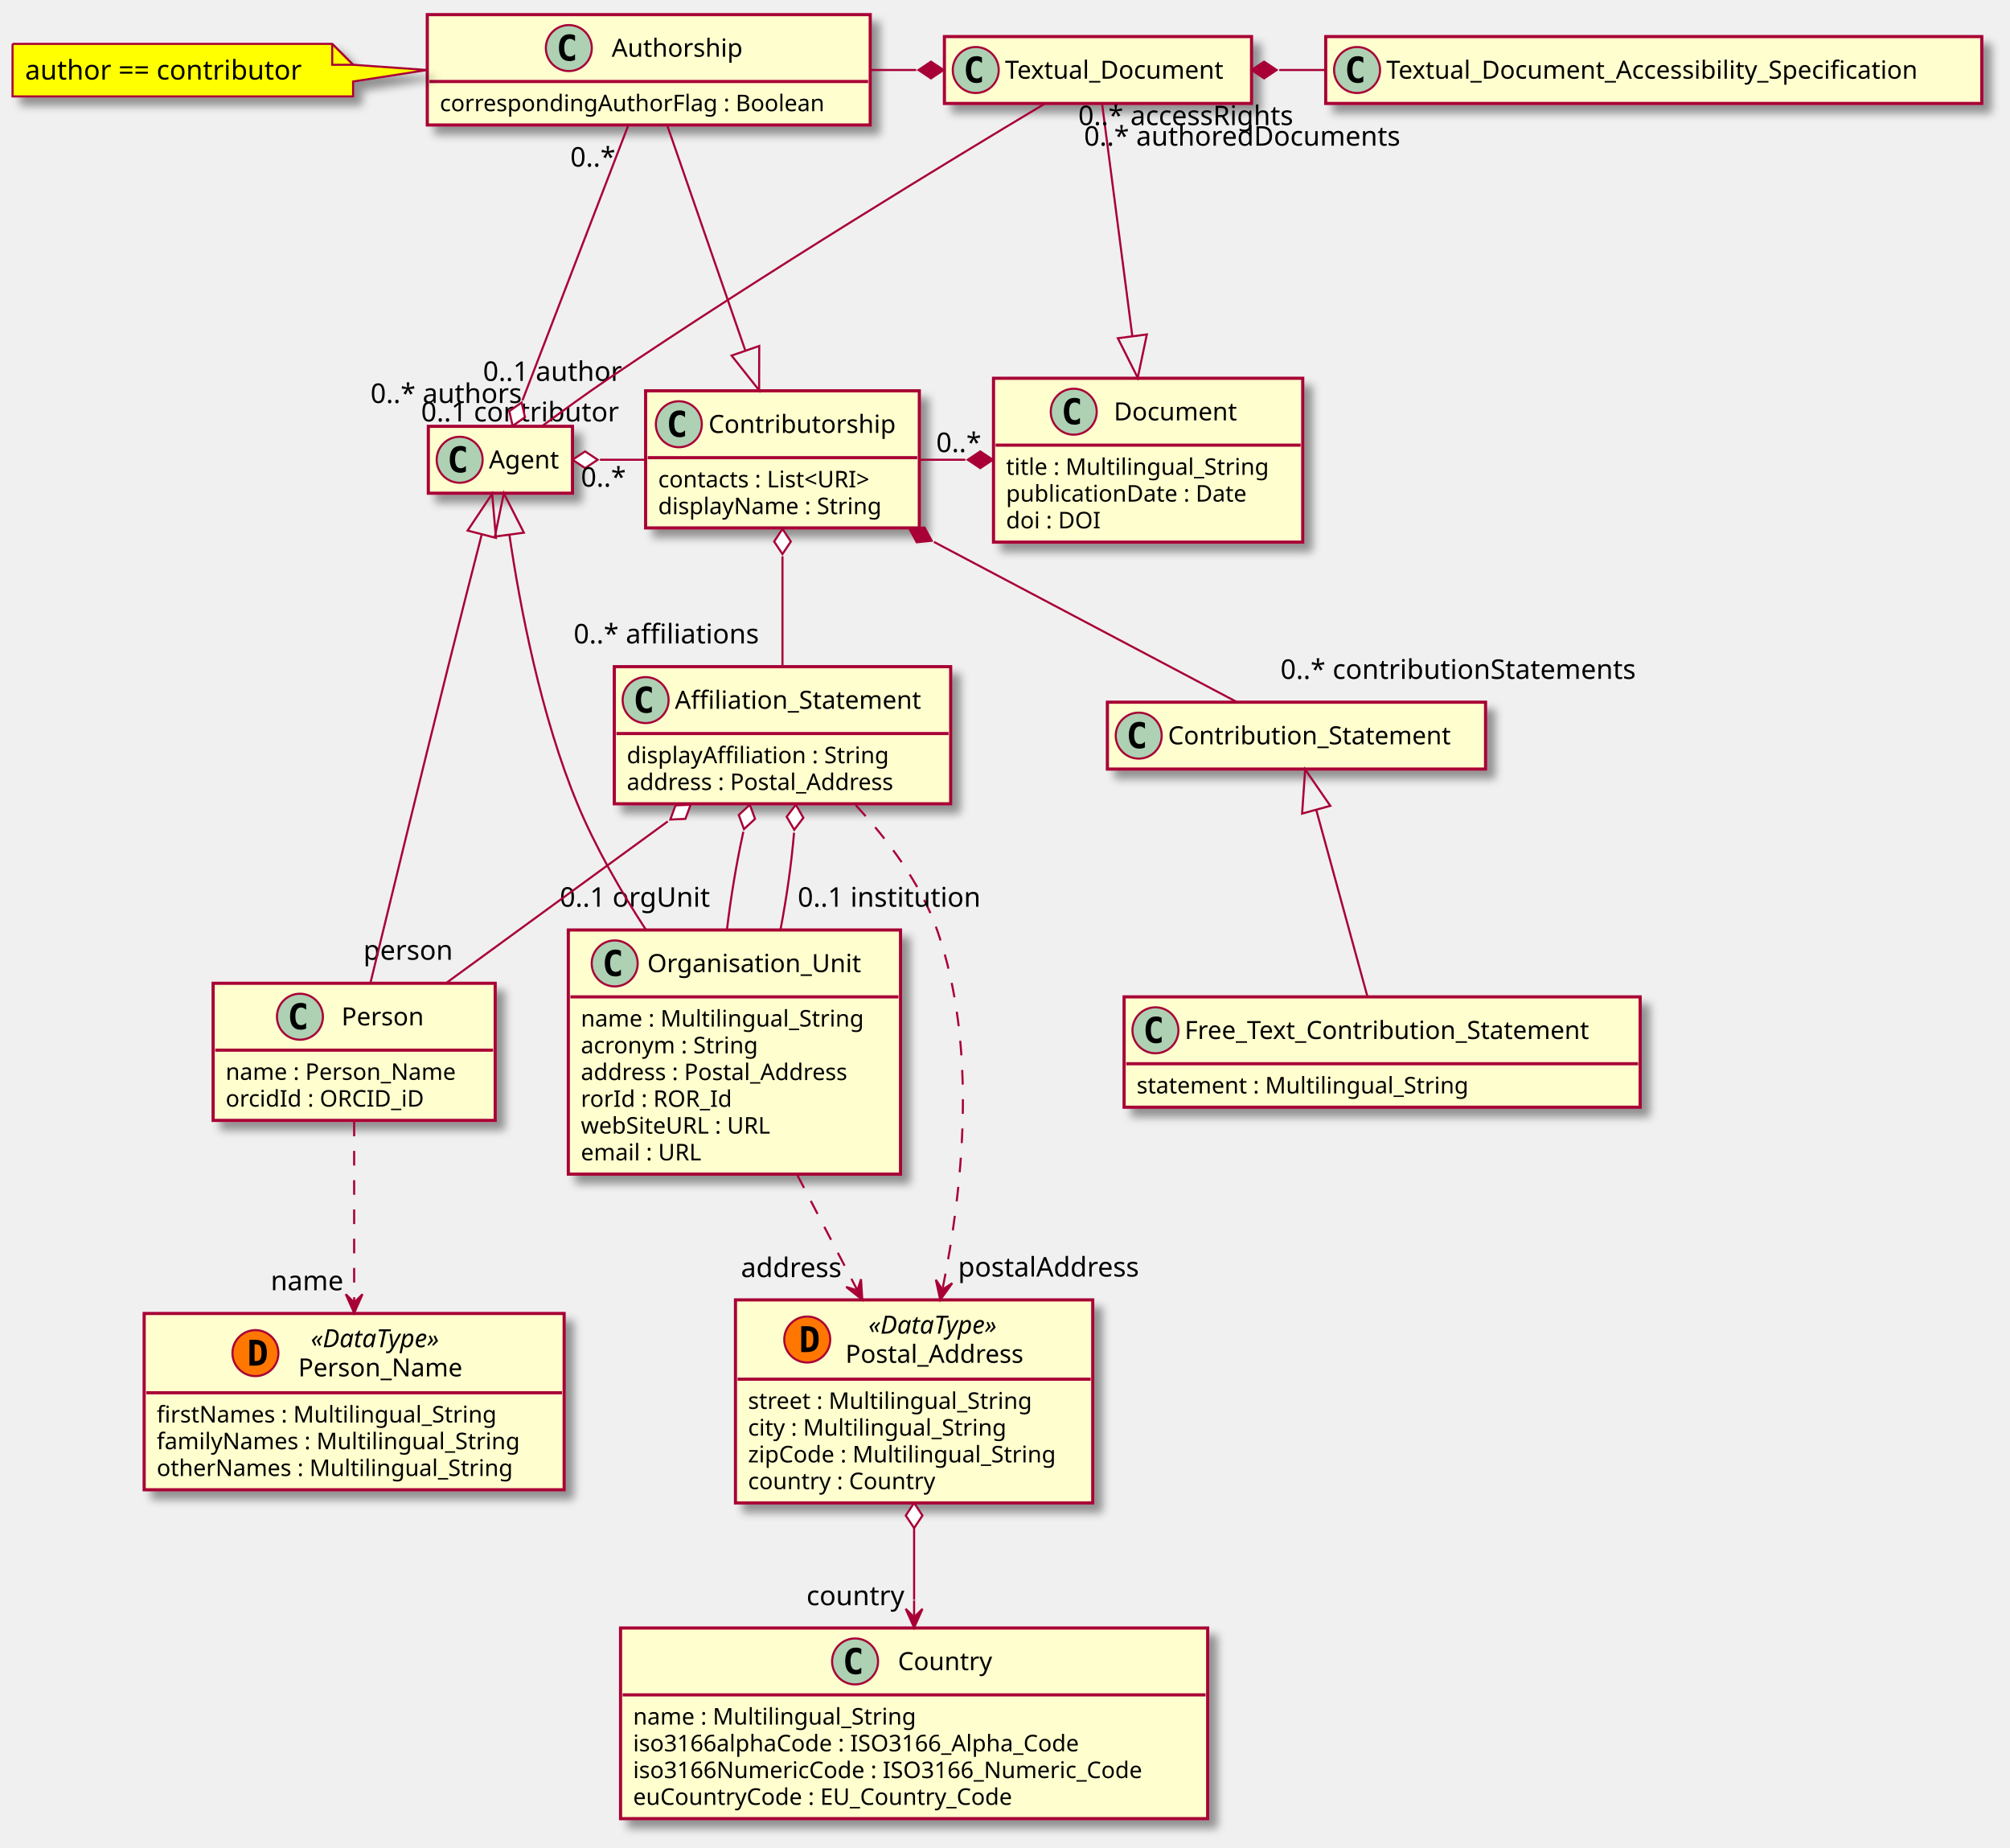
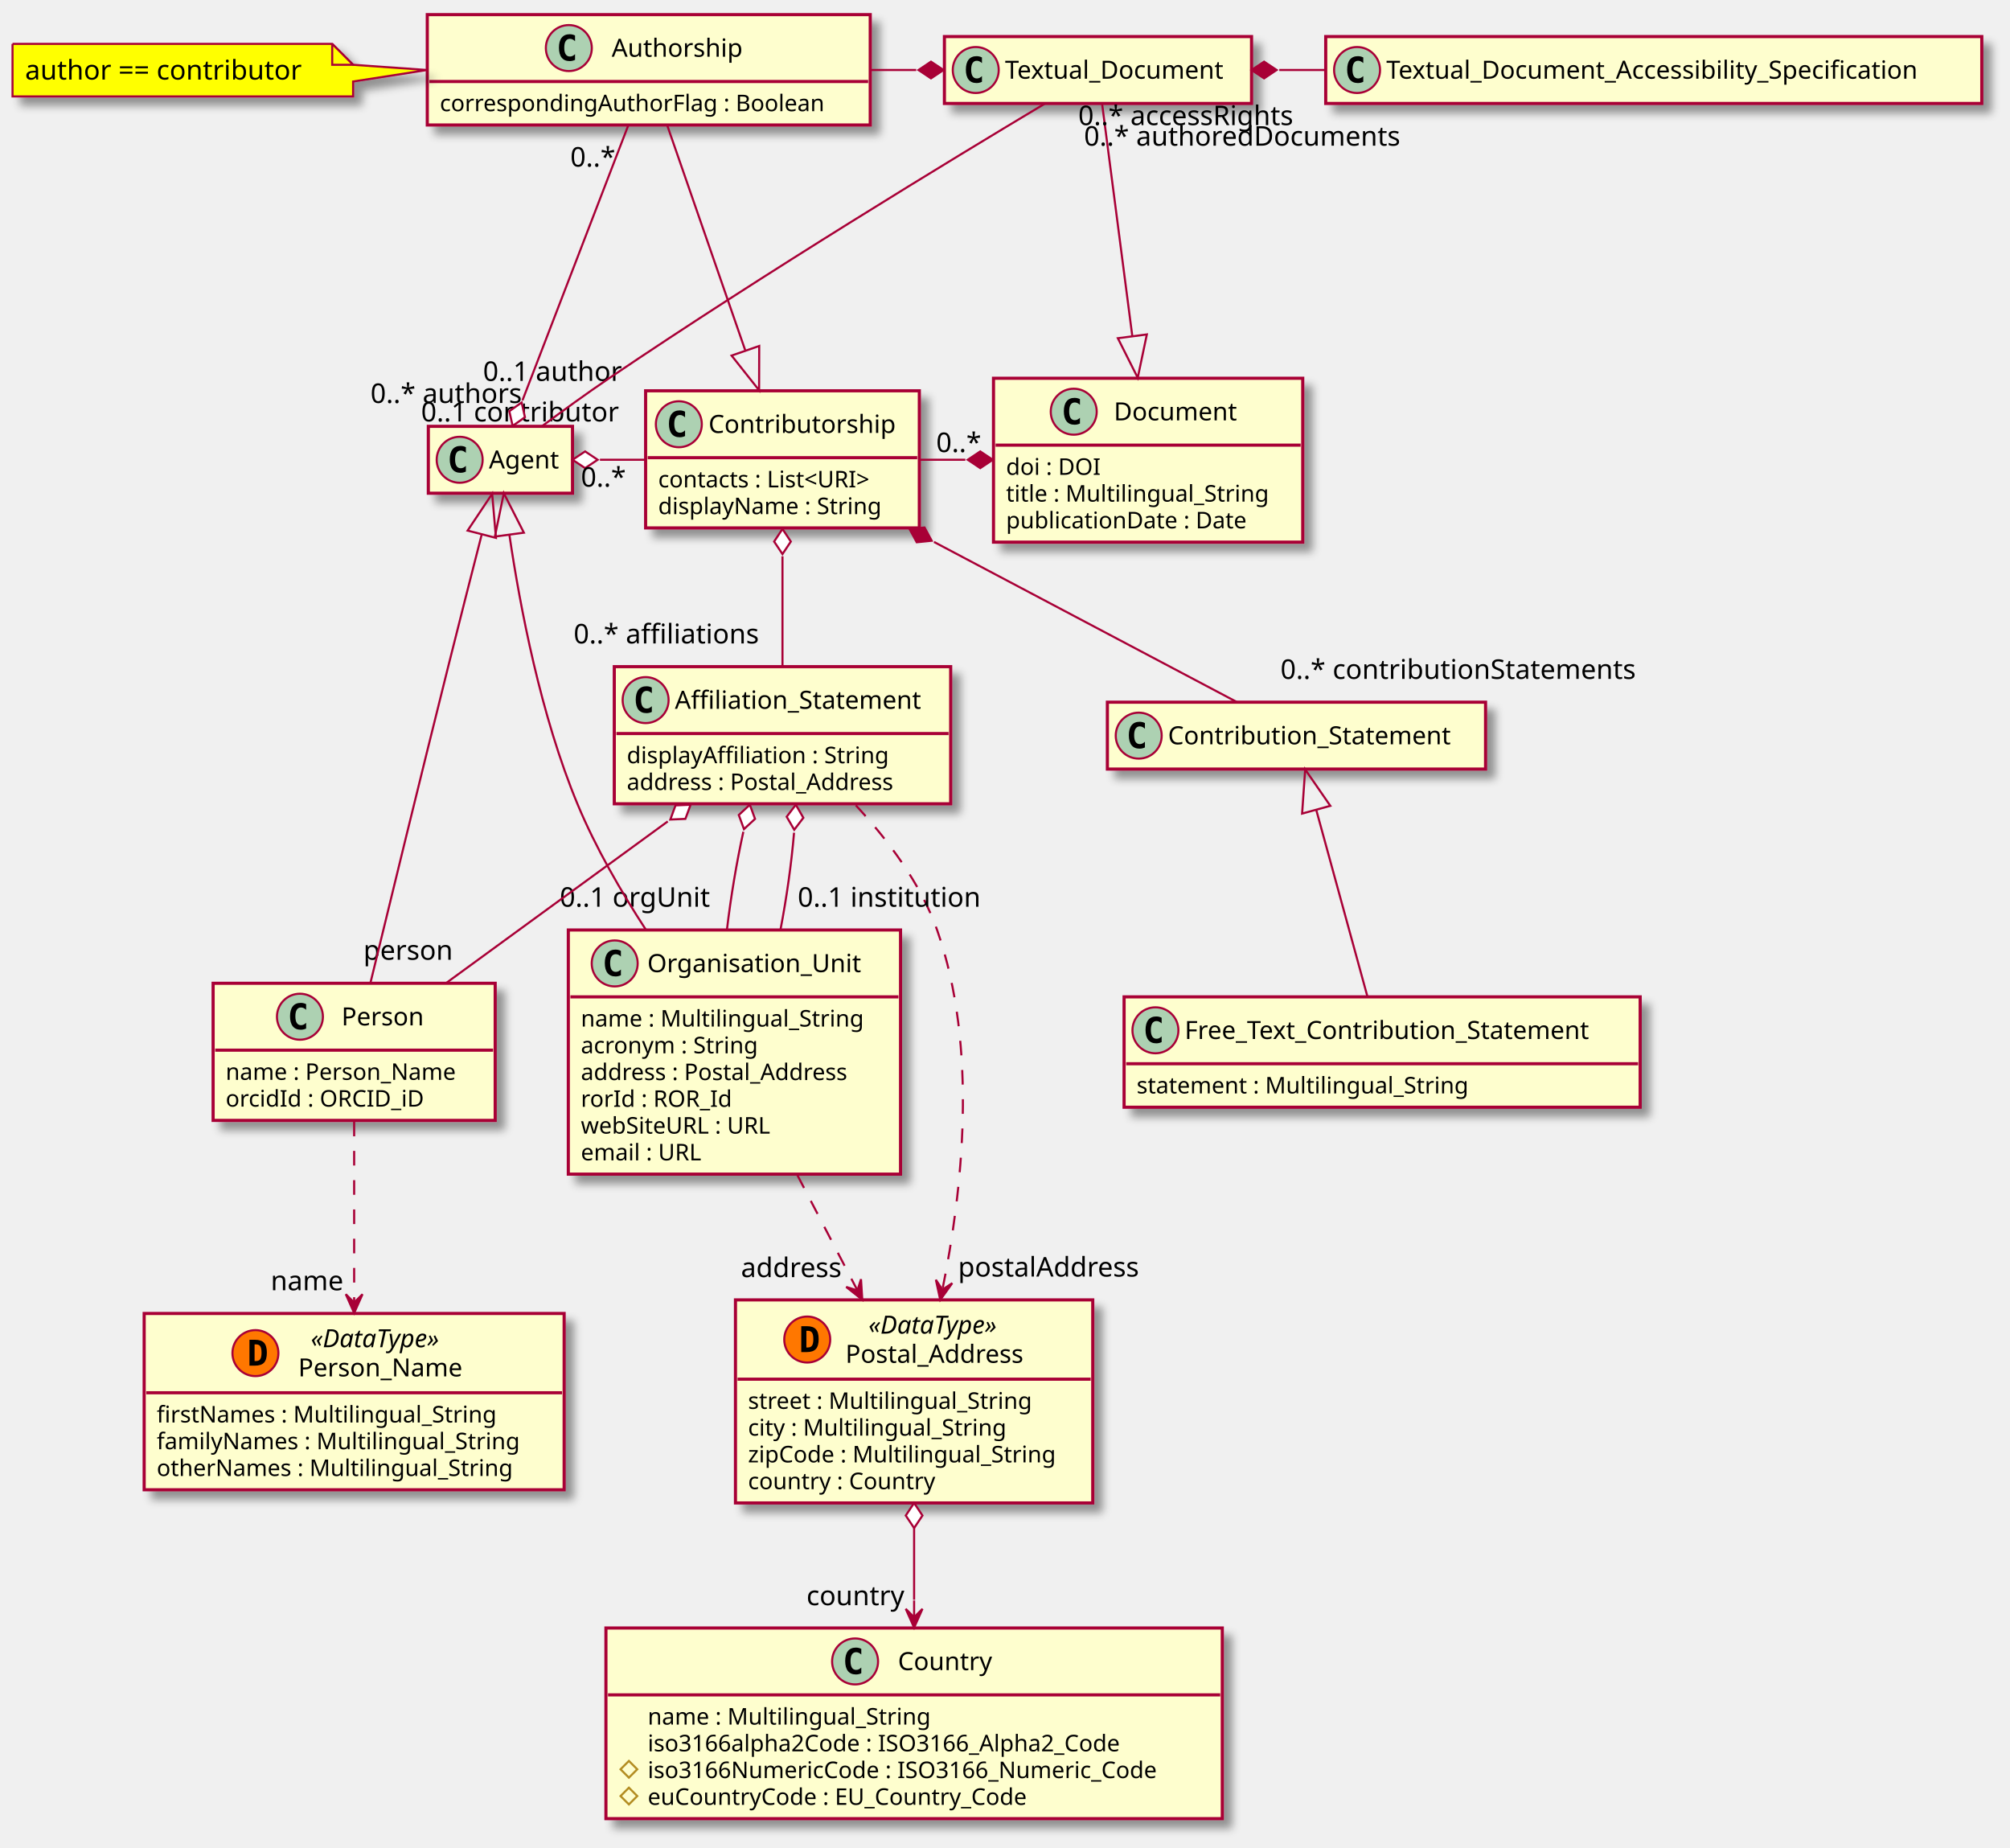
<svg xmlns="http://www.w3.org/2000/svg" contentScriptType="application/ecmascript" contentStyleType="text/css" height="884px" preserveAspectRatio="none" style="width:962px;height:884px;background:#FFFFFF;" version="1.1" viewBox="0 0 962 884" width="962px" zoomAndPan="magnify">
  <defs>
-     <filter height="300%" id="f1r08asrb6atif" width="300%" x="-1" y="-1">
+     <filter height="300%" id="f1ngdw85zqzplx" width="300%" x="-1" y="-1">
      <feGaussianBlur result="blurOut" stdDeviation="2.0" />
      <feColorMatrix in="blurOut" result="blurOut2" type="matrix" values="0 0 0 0 0 0 0 0 0 0 0 0 0 0 0 0 0 0 .4 0" />
      <feOffset dx="4.0" dy="4.0" in="blurOut2" result="blurOut3" />
      <feBlend in="SourceGraphic" in2="blurOut3" mode="normal" />
    </filter>
  </defs>
  <g>
-     <rect codeLine="8" fill="#FEFECE" filter="url(#f1r08asrb6atif)" height="78.414" id="Document" style="stroke:#A80036;stroke-width:1.5;" width="148" x="475.5" y="181" />
+     <rect codeLine="8" fill="#FEFECE" filter="url(#f1ngdw85zqzplx)" height="78.414" id="Document" style="stroke:#A80036;stroke-width:1.5;" width="148" x="475.5" y="181" />
    <ellipse cx="513.9" cy="197" fill="#ADD1B2" rx="11" ry="11" style="stroke:#A80036;stroke-width:1.0;" />
    <path d="M516.869,202.641 Q516.291,202.938 515.65,203.078 Q515.009,203.234 514.306,203.234 Q511.806,203.234 510.478,201.594 Q509.166,199.938 509.166,196.812 Q509.166,193.688 510.478,192.031 Q511.806,190.375 514.306,190.375 Q515.009,190.375 515.65,190.531 Q516.306,190.688 516.869,190.984 L516.869,193.703 Q516.244,193.125 515.65,192.859 Q515.056,192.578 514.431,192.578 Q513.087,192.578 512.4,193.656 Q511.712,194.719 511.712,196.812 Q511.712,198.906 512.4,199.984 Q513.087,201.047 514.431,201.047 Q515.056,201.047 515.65,200.781 Q516.244,200.5 516.869,199.922 L516.869,202.641 Z " fill="#000000" />
    <text fill="#000000" font-family="sans-serif" font-size="12" lengthAdjust="spacing" textLength="64" x="533.1" y="201.154">Document</text>
    <line style="stroke:#A80036;stroke-width:1.5;" x1="476.5" x2="622.5" y1="213" y2="213" />
-     <text fill="#000000" font-family="sans-serif" font-size="11" lengthAdjust="spacing" textLength="136" x="481.5" y="227.21">title : Multilingual_String</text>
-     <text fill="#000000" font-family="sans-serif" font-size="11" lengthAdjust="spacing" textLength="125" x="481.5" y="240.015">publicationDate : Date</text>
-     <text fill="#000000" font-family="sans-serif" font-size="11" lengthAdjust="spacing" textLength="49" x="481.5" y="252.82">doi : DOI</text>
-     <rect codeLine="14" fill="#FEFECE" filter="url(#f1r08asrb6atif)" height="32" id="Textual_Document" style="stroke:#A80036;stroke-width:1.5;" width="147" x="452" y="17.5" />
+     <text fill="#000000" font-family="sans-serif" font-size="11" lengthAdjust="spacing" textLength="49" x="481.5" y="227.21">doi : DOI</text>
+     <text fill="#000000" font-family="sans-serif" font-size="11" lengthAdjust="spacing" textLength="136" x="481.5" y="240.015">title : Multilingual_String</text>
+     <text fill="#000000" font-family="sans-serif" font-size="11" lengthAdjust="spacing" textLength="125" x="481.5" y="252.82">publicationDate : Date</text>
+     <rect codeLine="14" fill="#FEFECE" filter="url(#f1ngdw85zqzplx)" height="32" id="Textual_Document" style="stroke:#A80036;stroke-width:1.5;" width="147" x="452" y="17.5" />
    <ellipse cx="467" cy="33.5" fill="#ADD1B2" rx="11" ry="11" style="stroke:#A80036;stroke-width:1.0;" />
    <path d="M469.969,39.141 Q469.391,39.438 468.75,39.578 Q468.109,39.734 467.406,39.734 Q464.906,39.734 463.578,38.094 Q462.266,36.438 462.266,33.312 Q462.266,30.188 463.578,28.531 Q464.906,26.875 467.406,26.875 Q468.109,26.875 468.75,27.031 Q469.406,27.188 469.969,27.484 L469.969,30.203 Q469.344,29.625 468.75,29.359 Q468.156,29.078 467.531,29.078 Q466.188,29.078 465.5,30.156 Q464.812,31.219 464.812,33.312 Q464.812,35.406 465.5,36.484 Q466.188,37.547 467.531,37.547 Q468.156,37.547 468.75,37.281 Q469.344,37 469.969,36.422 L469.969,39.141 Z " fill="#000000" />
    <text fill="#000000" font-family="sans-serif" font-size="12" lengthAdjust="spacing" textLength="115" x="481" y="37.654">Textual_Document</text>
-     <rect codeLine="16" fill="#FEFECE" filter="url(#f1r08asrb6atif)" height="32" id="Textual_Document_Accessibility_Specification" style="stroke:#A80036;stroke-width:1.5;" width="314" x="634.5" y="17.5" />
+     <rect codeLine="16" fill="#FEFECE" filter="url(#f1ngdw85zqzplx)" height="32" id="Textual_Document_Accessibility_Specification" style="stroke:#A80036;stroke-width:1.5;" width="314" x="634.5" y="17.5" />
    <ellipse cx="649.5" cy="33.5" fill="#ADD1B2" rx="11" ry="11" style="stroke:#A80036;stroke-width:1.0;" />
    <path d="M652.469,39.141 Q651.891,39.438 651.25,39.578 Q650.609,39.734 649.906,39.734 Q647.406,39.734 646.078,38.094 Q644.766,36.438 644.766,33.312 Q644.766,30.188 646.078,28.531 Q647.406,26.875 649.906,26.875 Q650.609,26.875 651.25,27.031 Q651.906,27.188 652.469,27.484 L652.469,30.203 Q651.844,29.625 651.25,29.359 Q650.656,29.078 650.031,29.078 Q648.688,29.078 648,30.156 Q647.312,31.219 647.312,33.312 Q647.312,35.406 648,36.484 Q648.688,37.547 650.031,37.547 Q650.656,37.547 651.25,37.281 Q651.844,37 652.469,36.422 L652.469,39.141 Z " fill="#000000" />
    <text fill="#000000" font-family="sans-serif" font-size="12" lengthAdjust="spacing" textLength="282" x="663.5" y="37.654">Textual_Document_Accessibility_Specification</text>
-     <rect codeLine="19" fill="#FEFECE" filter="url(#f1r08asrb6atif)" height="32" id="Agent" style="stroke:#A80036;stroke-width:1.5;" width="69" x="205" y="204" />
+     <rect codeLine="19" fill="#FEFECE" filter="url(#f1ngdw85zqzplx)" height="32" id="Agent" style="stroke:#A80036;stroke-width:1.5;" width="69" x="205" y="204" />
    <ellipse cx="220" cy="220" fill="#ADD1B2" rx="11" ry="11" style="stroke:#A80036;stroke-width:1.0;" />
    <path d="M222.969,225.641 Q222.391,225.938 221.75,226.078 Q221.109,226.234 220.406,226.234 Q217.906,226.234 216.578,224.594 Q215.266,222.938 215.266,219.812 Q215.266,216.688 216.578,215.031 Q217.906,213.375 220.406,213.375 Q221.109,213.375 221.75,213.531 Q222.406,213.688 222.969,213.984 L222.969,216.703 Q222.344,216.125 221.75,215.859 Q221.156,215.578 220.531,215.578 Q219.188,215.578 218.5,216.656 Q217.812,217.719 217.812,219.812 Q217.812,221.906 218.5,222.984 Q219.188,224.047 220.531,224.047 Q221.156,224.047 221.75,223.781 Q222.344,223.5 222.969,222.922 L222.969,225.641 Z " fill="#000000" />
    <text fill="#000000" font-family="sans-serif" font-size="12" lengthAdjust="spacing" textLength="37" x="234" y="224.154">Agent</text>
-     <rect codeLine="22" fill="#FEFECE" filter="url(#f1r08asrb6atif)" height="116.828" id="Organisation_Unit" style="stroke:#A80036;stroke-width:1.5;" width="159" x="272" y="445" />
+     <rect codeLine="22" fill="#FEFECE" filter="url(#f1ngdw85zqzplx)" height="116.828" id="Organisation_Unit" style="stroke:#A80036;stroke-width:1.5;" width="159" x="272" y="445" />
    <ellipse cx="294.2" cy="461" fill="#ADD1B2" rx="11" ry="11" style="stroke:#A80036;stroke-width:1.0;" />
    <path d="M297.169,466.641 Q296.591,466.938 295.95,467.078 Q295.309,467.234 294.606,467.234 Q292.106,467.234 290.778,465.594 Q289.466,463.938 289.466,460.812 Q289.466,457.688 290.778,456.031 Q292.106,454.375 294.606,454.375 Q295.309,454.375 295.95,454.531 Q296.606,454.688 297.169,454.984 L297.169,457.703 Q296.544,457.125 295.95,456.859 Q295.356,456.578 294.731,456.578 Q293.387,456.578 292.7,457.656 Q292.012,458.719 292.012,460.812 Q292.012,462.906 292.7,463.984 Q293.387,465.047 294.731,465.047 Q295.356,465.047 295.95,464.781 Q296.544,464.5 297.169,463.922 L297.169,466.641 Z " fill="#000000" />
    <text fill="#000000" font-family="sans-serif" font-size="12" lengthAdjust="spacing" textLength="111" x="309.8" y="465.154">Organisation_Unit</text>
    <line style="stroke:#A80036;stroke-width:1.5;" x1="273" x2="430" y1="477" y2="477" />
    <text fill="#000000" font-family="sans-serif" font-size="11" lengthAdjust="spacing" textLength="147" x="278" y="491.21">name : Multilingual_String</text>
    <text fill="#000000" font-family="sans-serif" font-size="11" lengthAdjust="spacing" textLength="95" x="278" y="504.015">acronym : String</text>
    <text fill="#000000" font-family="sans-serif" font-size="11" lengthAdjust="spacing" textLength="147" x="278" y="516.82">address : Postal_Address</text>
    <text fill="#000000" font-family="sans-serif" font-size="11" lengthAdjust="spacing" textLength="78" x="278" y="529.625">rorId : ROR_Id</text>
    <text fill="#000000" font-family="sans-serif" font-size="11" lengthAdjust="spacing" textLength="99" x="278" y="542.429">webSiteURL : URL</text>
    <text fill="#000000" font-family="sans-serif" font-size="11" lengthAdjust="spacing" textLength="64" x="278" y="555.234">email : URL</text>
-     <rect codeLine="30" fill="#FEFECE" filter="url(#f1r08asrb6atif)" height="65.609" id="Person" style="stroke:#A80036;stroke-width:1.5;" width="135" x="102" y="470.5" />
+     <rect codeLine="30" fill="#FEFECE" filter="url(#f1ngdw85zqzplx)" height="65.609" id="Person" style="stroke:#A80036;stroke-width:1.5;" width="135" x="102" y="470.5" />
    <ellipse cx="143.55" cy="486.5" fill="#ADD1B2" rx="11" ry="11" style="stroke:#A80036;stroke-width:1.0;" />
    <path d="M146.519,492.141 Q145.941,492.438 145.3,492.578 Q144.659,492.734 143.956,492.734 Q141.456,492.734 140.128,491.094 Q138.816,489.438 138.816,486.312 Q138.816,483.188 140.128,481.531 Q141.456,479.875 143.956,479.875 Q144.659,479.875 145.3,480.031 Q145.956,480.188 146.519,480.484 L146.519,483.203 Q145.894,482.625 145.3,482.359 Q144.706,482.078 144.081,482.078 Q142.738,482.078 142.05,483.156 Q141.363,484.219 141.363,486.312 Q141.363,488.406 142.05,489.484 Q142.738,490.547 144.081,490.547 Q144.706,490.547 145.3,490.281 Q145.894,490 146.519,489.422 L146.519,492.141 Z " fill="#000000" />
    <text fill="#000000" font-family="sans-serif" font-size="12" lengthAdjust="spacing" textLength="44" x="163.45" y="490.654">Person</text>
    <line style="stroke:#A80036;stroke-width:1.5;" x1="103" x2="236" y1="502.5" y2="502.5" />
    <text fill="#000000" font-family="sans-serif" font-size="11" lengthAdjust="spacing" textLength="123" x="108" y="516.71">name : Person_Name</text>
    <text fill="#000000" font-family="sans-serif" font-size="11" lengthAdjust="spacing" textLength="102" x="108" y="529.515">orcidId : ORCID_iD</text>
-     <rect codeLine="34" fill="#FEFECE" filter="url(#f1r08asrb6atif)" height="84.352" id="Person_Name" style="stroke:#A80036;stroke-width:1.5;" width="201" x="69" y="628.5" />
+     <rect codeLine="34" fill="#FEFECE" filter="url(#f1ngdw85zqzplx)" height="84.352" id="Person_Name" style="stroke:#A80036;stroke-width:1.5;" width="201" x="69" y="628.5" />
    <ellipse cx="122.25" cy="647.469" fill="#FF7700" rx="11" ry="11" style="stroke:#A80036;stroke-width:1.0;" />
    <path d="M121.844,643.281 L121.844,651.266 L122.5,651.266 Q123.938,651.266 124.547,650.359 Q125.172,649.438 125.172,647.266 Q125.172,645.094 124.547,644.188 Q123.938,643.281 122.5,643.281 L121.844,643.281 Z M119.391,641.078 L122.016,641.078 Q125.047,641.078 126.375,642.531 Q127.719,643.969 127.719,647.266 Q127.719,650.562 126.375,652.016 Q125.047,653.469 122.016,653.469 L119.391,653.469 L119.391,641.078 Z " fill="#000000" />
    <text fill="#000000" font-family="sans-serif" font-size="12" font-style="italic" lengthAdjust="spacing" textLength="74" x="148.75" y="644.639">«DataType»</text>
    <text fill="#000000" font-family="sans-serif" font-size="12" lengthAdjust="spacing" textLength="86" x="142.75" y="658.607">Person_Name</text>
    <line style="stroke:#A80036;stroke-width:1.5;" x1="70" x2="269" y1="666.438" y2="666.438" />
    <text fill="#000000" font-family="sans-serif" font-size="11" lengthAdjust="spacing" textLength="178" x="75" y="680.648">firstNames : Multilingual_String</text>
    <text fill="#000000" font-family="sans-serif" font-size="11" lengthAdjust="spacing" textLength="189" x="75" y="693.453">familyNames : Multilingual_String</text>
    <text fill="#000000" font-family="sans-serif" font-size="11" lengthAdjust="spacing" textLength="185" x="75" y="706.257">otherNames : Multilingual_String</text>
-     <rect codeLine="39" fill="#FEFECE" filter="url(#f1r08asrb6atif)" height="97.156" id="Postal_Address" style="stroke:#A80036;stroke-width:1.5;" width="171" x="352" y="622" />
+     <rect codeLine="39" fill="#FEFECE" filter="url(#f1ngdw85zqzplx)" height="97.156" id="Postal_Address" style="stroke:#A80036;stroke-width:1.5;" width="171" x="352" y="622" />
    <ellipse cx="386.35" cy="640.969" fill="#FF7700" rx="11" ry="11" style="stroke:#A80036;stroke-width:1.0;" />
    <path d="M385.944,636.781 L385.944,644.766 L386.6,644.766 Q388.038,644.766 388.647,643.859 Q389.272,642.938 389.272,640.766 Q389.272,638.594 388.647,637.688 Q388.038,636.781 386.6,636.781 L385.944,636.781 Z M383.491,634.578 L386.116,634.578 Q389.147,634.578 390.475,636.031 Q391.819,637.469 391.819,640.766 Q391.819,644.062 390.475,645.516 Q389.147,646.969 386.116,646.969 L383.491,646.969 L383.491,634.578 Z " fill="#000000" />
    <text fill="#000000" font-family="sans-serif" font-size="12" font-style="italic" lengthAdjust="spacing" textLength="74" x="415.65" y="638.139">«DataType»</text>
    <text fill="#000000" font-family="sans-serif" font-size="12" lengthAdjust="spacing" textLength="96" x="404.65" y="652.107">Postal_Address</text>
    <line style="stroke:#A80036;stroke-width:1.5;" x1="353" x2="522" y1="659.938" y2="659.938" />
    <text fill="#000000" font-family="sans-serif" font-size="11" lengthAdjust="spacing" textLength="149" x="358" y="674.148">street : Multilingual_String</text>
    <text fill="#000000" font-family="sans-serif" font-size="11" lengthAdjust="spacing" textLength="134" x="358" y="686.953">city : Multilingual_String</text>
    <text fill="#000000" font-family="sans-serif" font-size="11" lengthAdjust="spacing" textLength="159" x="358" y="699.757">zipCode : Multilingual_String</text>
    <text fill="#000000" font-family="sans-serif" font-size="11" lengthAdjust="spacing" textLength="98" x="358" y="712.562">country : Country</text>
-     <rect codeLine="45" fill="#FEFECE" filter="url(#f1r08asrb6atif)" height="91.219" id="Country" style="stroke:#A80036;stroke-width:1.5;" width="281" x="297" y="779" />
+     <rect codeLine="45" fill="#FEFECE" filter="url(#f1ngdw85zqzplx)" height="91.219" id="Country" style="stroke:#A80036;stroke-width:1.5;" width="295" x="290" y="779" />
    <ellipse cx="409.25" cy="795" fill="#ADD1B2" rx="11" ry="11" style="stroke:#A80036;stroke-width:1.0;" />
    <path d="M412.219,800.641 Q411.641,800.938 411,801.078 Q410.359,801.234 409.656,801.234 Q407.156,801.234 405.828,799.594 Q404.516,797.938 404.516,794.812 Q404.516,791.688 405.828,790.031 Q407.156,788.375 409.656,788.375 Q410.359,788.375 411,788.531 Q411.656,788.688 412.219,788.984 L412.219,791.703 Q411.594,791.125 411,790.859 Q410.406,790.578 409.781,790.578 Q408.438,790.578 407.75,791.656 Q407.062,792.719 407.062,794.812 Q407.062,796.906 407.75,797.984 Q408.438,799.047 409.781,799.047 Q410.406,799.047 411,798.781 Q411.594,798.5 412.219,797.922 L412.219,800.641 Z " fill="#000000" />
    <text fill="#000000" font-family="sans-serif" font-size="12" lengthAdjust="spacing" textLength="48" x="429.75" y="799.154">Country</text>
-     <line style="stroke:#A80036;stroke-width:1.5;" x1="298" x2="577" y1="811" y2="811" />
-     <text fill="#000000" font-family="sans-serif" font-size="11" lengthAdjust="spacing" textLength="147" x="303" y="825.21">name : Multilingual_String</text>
-     <text fill="#000000" font-family="sans-serif" font-size="11" lengthAdjust="spacing" textLength="237" x="303" y="838.015">iso3166alphaCode : ISO3166_Alpha_Code</text>
-     <text fill="#000000" font-family="sans-serif" font-size="11" lengthAdjust="spacing" textLength="269" x="303" y="850.82">iso3166NumericCode : ISO3166_Numeric_Code</text>
-     <text fill="#000000" font-family="sans-serif" font-size="11" lengthAdjust="spacing" textLength="199" x="303" y="863.625">euCountryCode : EU_Country_Code</text>
-     <rect codeLine="53" fill="#FEFECE" filter="url(#f1r08asrb6atif)" height="52.805" id="Authorship" style="stroke:#A80036;stroke-width:1.5;" width="212" x="204.5" y="7" />
+     <line style="stroke:#A80036;stroke-width:1.5;" x1="291" x2="584" y1="811" y2="811" />
+     <text fill="#000000" font-family="sans-serif" font-size="11" lengthAdjust="spacing" textLength="147" x="310" y="825.21">name : Multilingual_String</text>
+     <text fill="#000000" font-family="sans-serif" font-size="11" lengthAdjust="spacing" textLength="251" x="310" y="838.015">iso3166alpha2Code : ISO3166_Alpha2_Code</text>
+     <polygon fill="none" points="301,842.609,305,846.609,301,850.609,297,846.609" style="stroke:#B38D22;stroke-width:1.0;" />
+     <text fill="#000000" font-family="sans-serif" font-size="11" lengthAdjust="spacing" textLength="269" x="310" y="850.82">iso3166NumericCode : ISO3166_Numeric_Code</text>
+     <polygon fill="none" points="301,855.414,305,859.414,301,863.414,297,859.414" style="stroke:#B38D22;stroke-width:1.0;" />
+     <text fill="#000000" font-family="sans-serif" font-size="11" lengthAdjust="spacing" textLength="199" x="310" y="863.625">euCountryCode : EU_Country_Code</text>
+     <rect codeLine="53" fill="#FEFECE" filter="url(#f1ngdw85zqzplx)" height="52.805" id="Authorship" style="stroke:#A80036;stroke-width:1.5;" width="212" x="204.5" y="7" />
    <ellipse cx="272.25" cy="23" fill="#ADD1B2" rx="11" ry="11" style="stroke:#A80036;stroke-width:1.0;" />
    <path d="M275.219,28.641 Q274.641,28.938 274,29.078 Q273.359,29.234 272.656,29.234 Q270.156,29.234 268.828,27.594 Q267.516,25.938 267.516,22.812 Q267.516,19.688 268.828,18.031 Q270.156,16.375 272.656,16.375 Q273.359,16.375 274,16.531 Q274.656,16.688 275.219,16.984 L275.219,19.703 Q274.594,19.125 274,18.859 Q273.406,18.578 272.781,18.578 Q271.438,18.578 270.75,19.656 Q270.062,20.719 270.062,22.812 Q270.062,24.906 270.75,25.984 Q271.438,27.047 272.781,27.047 Q273.406,27.047 274,26.781 Q274.594,26.5 275.219,25.922 L275.219,28.641 Z " fill="#000000" />
    <text fill="#000000" font-family="sans-serif" font-size="12" lengthAdjust="spacing" textLength="68" x="292.75" y="27.154">Authorship</text>
    <line style="stroke:#A80036;stroke-width:1.5;" x1="205.5" x2="415.5" y1="39" y2="39" />
    <text fill="#000000" font-family="sans-serif" font-size="11" lengthAdjust="spacing" textLength="200" x="210.5" y="53.21">correspondingAuthorFlag : Boolean</text>
-     <path d="M6,21 L6,46.133 A0,0 0 0 0 6,46.133 L169,46.133 A0,0 0 0 0 169,46.133 L169,39 L204.39,33.5 L169,31 L169,31 L159,21 L6,21 A0,0 0 0 0 6,21 " fill="#FFFF00" filter="url(#f1r08asrb6atif)" style="stroke:#A80036;stroke-width:1.0;" />
+     <path d="M6,21 L6,46.133 A0,0 0 0 0 6,46.133 L169,46.133 A0,0 0 0 0 169,46.133 L169,39 L204.39,33.5 L169,31 L169,31 L159,21 L6,21 A0,0 0 0 0 6,21 " fill="#FFFF00" filter="url(#f1ngdw85zqzplx)" style="stroke:#A80036;stroke-width:1.0;" />
    <path d="M159,21 L159,31 L169,31 L159,21 " fill="#FFFF00" style="stroke:#A80036;stroke-width:1.0;" />
    <text fill="#000000" font-family="sans-serif" font-size="13" lengthAdjust="spacing" textLength="142" x="12" y="38.067">author == contributor</text>
-     <rect codeLine="58" fill="#FEFECE" filter="url(#f1r08asrb6atif)" height="65.609" id="Contributorship" style="stroke:#A80036;stroke-width:1.5;" width="131" x="309" y="187" />
+     <rect codeLine="58" fill="#FEFECE" filter="url(#f1ngdw85zqzplx)" height="65.609" id="Contributorship" style="stroke:#A80036;stroke-width:1.5;" width="131" x="309" y="187" />
    <ellipse cx="324.9" cy="203" fill="#ADD1B2" rx="11" ry="11" style="stroke:#A80036;stroke-width:1.0;" />
    <path d="M327.869,208.641 Q327.291,208.938 326.65,209.078 Q326.009,209.234 325.306,209.234 Q322.806,209.234 321.478,207.594 Q320.166,205.938 320.166,202.812 Q320.166,199.688 321.478,198.031 Q322.806,196.375 325.306,196.375 Q326.009,196.375 326.65,196.531 Q327.306,196.688 327.869,196.984 L327.869,199.703 Q327.244,199.125 326.65,198.859 Q326.056,198.578 325.431,198.578 Q324.087,198.578 323.4,199.656 Q322.712,200.719 322.712,202.812 Q322.712,204.906 323.4,205.984 Q324.087,207.047 325.431,207.047 Q326.056,207.047 326.65,206.781 Q327.244,206.5 327.869,205.922 L327.869,208.641 Z " fill="#000000" />
    <text fill="#000000" font-family="sans-serif" font-size="12" lengthAdjust="spacing" textLength="97" x="339.1" y="207.154">Contributorship</text>
    <line style="stroke:#A80036;stroke-width:1.5;" x1="310" x2="439" y1="219" y2="219" />
    <text fill="#000000" font-family="sans-serif" font-size="11" lengthAdjust="spacing" textLength="116" x="315" y="233.21">contacts : List&lt;URI&gt;</text>
    <text fill="#000000" font-family="sans-serif" font-size="11" lengthAdjust="spacing" textLength="119" x="315" y="246.015">displayName : String</text>
-     <rect codeLine="62" fill="#FEFECE" filter="url(#f1r08asrb6atif)" height="32" id="Contribution_Statement" style="stroke:#A80036;stroke-width:1.5;" width="181" x="530" y="336" />
+     <rect codeLine="62" fill="#FEFECE" filter="url(#f1ngdw85zqzplx)" height="32" id="Contribution_Statement" style="stroke:#A80036;stroke-width:1.5;" width="181" x="530" y="336" />
    <ellipse cx="545" cy="352" fill="#ADD1B2" rx="11" ry="11" style="stroke:#A80036;stroke-width:1.0;" />
    <path d="M547.969,357.641 Q547.391,357.938 546.75,358.078 Q546.109,358.234 545.406,358.234 Q542.906,358.234 541.578,356.594 Q540.266,354.938 540.266,351.812 Q540.266,348.688 541.578,347.031 Q542.906,345.375 545.406,345.375 Q546.109,345.375 546.75,345.531 Q547.406,345.688 547.969,345.984 L547.969,348.703 Q547.344,348.125 546.75,347.859 Q546.156,347.578 545.531,347.578 Q544.188,347.578 543.5,348.656 Q542.812,349.719 542.812,351.812 Q542.812,353.906 543.5,354.984 Q544.188,356.047 545.531,356.047 Q546.156,356.047 546.75,355.781 Q547.344,355.5 547.969,354.922 L547.969,357.641 Z " fill="#000000" />
    <text fill="#000000" font-family="sans-serif" font-size="12" lengthAdjust="spacing" textLength="149" x="559" y="356.154">Contribution_Statement</text>
-     <rect codeLine="64" fill="#FEFECE" filter="url(#f1r08asrb6atif)" height="52.805" id="Free_Text_Contribution_Statement" style="stroke:#A80036;stroke-width:1.5;" width="247" x="538" y="477" />
+     <rect codeLine="64" fill="#FEFECE" filter="url(#f1ngdw85zqzplx)" height="52.805" id="Free_Text_Contribution_Statement" style="stroke:#A80036;stroke-width:1.5;" width="247" x="538" y="477" />
    <ellipse cx="553" cy="493" fill="#ADD1B2" rx="11" ry="11" style="stroke:#A80036;stroke-width:1.0;" />
    <path d="M555.969,498.641 Q555.391,498.938 554.75,499.078 Q554.109,499.234 553.406,499.234 Q550.906,499.234 549.578,497.594 Q548.266,495.938 548.266,492.812 Q548.266,489.688 549.578,488.031 Q550.906,486.375 553.406,486.375 Q554.109,486.375 554.75,486.531 Q555.406,486.688 555.969,486.984 L555.969,489.703 Q555.344,489.125 554.75,488.859 Q554.156,488.578 553.531,488.578 Q552.188,488.578 551.5,489.656 Q550.812,490.719 550.812,492.812 Q550.812,494.906 551.5,495.984 Q552.188,497.047 553.531,497.047 Q554.156,497.047 554.75,496.781 Q555.344,496.5 555.969,495.922 L555.969,498.641 Z " fill="#000000" />
    <text fill="#000000" font-family="sans-serif" font-size="12" lengthAdjust="spacing" textLength="215" x="567" y="497.154">Free_Text_Contribution_Statement</text>
    <line style="stroke:#A80036;stroke-width:1.5;" x1="539" x2="784" y1="509" y2="509" />
    <text fill="#000000" font-family="sans-serif" font-size="11" lengthAdjust="spacing" textLength="173" x="544" y="523.21">statement : Multilingual_String</text>
-     <rect codeLine="67" fill="#FEFECE" filter="url(#f1r08asrb6atif)" height="65.609" id="Affiliation_Statement" style="stroke:#A80036;stroke-width:1.5;" width="161" x="294" y="319" />
+     <rect codeLine="67" fill="#FEFECE" filter="url(#f1ngdw85zqzplx)" height="65.609" id="Affiliation_Statement" style="stroke:#A80036;stroke-width:1.5;" width="161" x="294" y="319" />
    <ellipse cx="309" cy="335" fill="#ADD1B2" rx="11" ry="11" style="stroke:#A80036;stroke-width:1.0;" />
    <path d="M311.969,340.641 Q311.391,340.938 310.75,341.078 Q310.109,341.234 309.406,341.234 Q306.906,341.234 305.578,339.594 Q304.266,337.938 304.266,334.812 Q304.266,331.688 305.578,330.031 Q306.906,328.375 309.406,328.375 Q310.109,328.375 310.75,328.531 Q311.406,328.688 311.969,328.984 L311.969,331.703 Q311.344,331.125 310.75,330.859 Q310.156,330.578 309.531,330.578 Q308.188,330.578 307.5,331.656 Q306.812,332.719 306.812,334.812 Q306.812,336.906 307.5,337.984 Q308.188,339.047 309.531,339.047 Q310.156,339.047 310.75,338.781 Q311.344,338.5 311.969,337.922 L311.969,340.641 Z " fill="#000000" />
    <text fill="#000000" font-family="sans-serif" font-size="12" lengthAdjust="spacing" textLength="129" x="323" y="339.154">Affiliation_Statement</text>
    <line style="stroke:#A80036;stroke-width:1.5;" x1="295" x2="454" y1="351" y2="351" />
    <text fill="#000000" font-family="sans-serif" font-size="11" lengthAdjust="spacing" textLength="138" x="300" y="365.21">displayAffiliation : String</text>
    <text fill="#000000" font-family="sans-serif" font-size="11" lengthAdjust="spacing" textLength="147" x="300" y="378.015">address : Postal_Address</text>
    <path codeLine="51" d="M437.5,731.18 C437.5,731.18 437.5,754.7 437.5,765.5 " fill="none" id="Postal_Address-Country" style="stroke:#A80036;stroke-width:1.0;" />
    <polygon fill="#A80036" points="437.5,778.84,441.5,769.84,437.5,773.84,433.5,769.84,437.5,778.84" style="stroke:#A80036;stroke-width:1.0;" />
    <line style="stroke:#A80036;stroke-width:1.0;" x1="437.5" x2="437.5" y1="773.84" y2="765.84" />
    <polygon fill="#FFFFFF" points="437.5,719.18,433.5,725.18,437.5,731.18,441.5,725.18,437.5,719.18" style="stroke:#A80036;stroke-width:1.0;" />
    <text fill="#000000" font-family="sans-serif" font-size="13" lengthAdjust="spacing" textLength="48" x="385.975" y="768.093">country</text>
    <path codeLine="74" d="M409.6,385.33 C424.67,401.58 440.6,422.57 448.5,445 C468.33,501.29 460.54,570.44 451.06,617 " fill="none" id="Affiliation_Statement-to-Postal_Address" style="stroke:#A80036;stroke-width:1.0;stroke-dasharray:7.0,7.0;" />
    <polygon fill="#A80036" points="450.01,622,455.751,613.998,451.024,617.104,447.917,612.376,450.01,622" style="stroke:#A80036;stroke-width:1.0;" />
    <text fill="#000000" font-family="sans-serif" font-size="13" lengthAdjust="spacing" textLength="91" x="458.53" y="610.84">postalAddress</text>
    <path codeLine="75" d="M355.77,398 C352.52,412.73 349.76,429.31 347.92,444.84 " fill="none" id="Affiliation_Statement-backto-Organisation_Unit" style="stroke:#A80036;stroke-width:1.0;" />
    <polygon fill="#FFFFFF" points="358.88,385.07,353.586,389.966,356.069,396.736,361.363,391.84,358.88,385.07" style="stroke:#A80036;stroke-width:1.0;" />
    <text fill="#000000" font-family="sans-serif" font-size="13" lengthAdjust="spacing" textLength="75" x="267.913" y="433.862">0..1 orgUnit</text>
    <path codeLine="76" d="M380.04,398.45 C378.81,413.07 376.5,429.47 373.55,444.84 " fill="none" id="Affiliation_Statement-backto-Organisation_Unit-1" style="stroke:#A80036;stroke-width:1.0;" />
    <polygon fill="#FFFFFF" points="380.88,385.07,376.512,390.808,380.129,397.046,384.497,391.309,380.88,385.07" style="stroke:#A80036;stroke-width:1.0;" />
    <text fill="#000000" font-family="sans-serif" font-size="13" lengthAdjust="spacing" textLength="91" x="381.783" y="433.862">0..1 institution</text>
    <path codeLine="77" d="M319.6,393.04 C286.33,417.3 244.46,447.83 213.4,470.48 " fill="none" id="Affiliation_Statement-backto-Person" style="stroke:#A80036;stroke-width:1.0;" />
    <polygon fill="#FFFFFF" points="330.52,385.07,323.315,385.373,320.824,392.141,328.029,391.837,330.52,385.07" style="stroke:#A80036;stroke-width:1.0;" />
    <text fill="#000000" font-family="sans-serif" font-size="13" lengthAdjust="spacing" textLength="44" x="173.917" y="459.244">person</text>
    <path codeLine="78" d="M630.04,387.8 C637.51,415.03 647.73,452.28 654.46,476.85 " fill="none" id="Contribution_Statement-backto-Free_Text_Contribution_Statement" style="stroke:#A80036;stroke-width:1.0;" />
    <polygon fill="none" points="623.2,389.3,624.66,368.16,636.7,385.59,623.2,389.3" style="stroke:#A80036;stroke-width:1.0;" />
    <path codeLine="79" d="M440.12,220 C447.42,220 454.72,220 462.02,220 " fill="none" id="Contributorship-to-Document" style="stroke:#A80036;stroke-width:1.0;" />
    <polygon fill="#A80036" points="475.16,220,469.16,216,463.16,220,469.16,224,475.16,220" style="stroke:#A80036;stroke-width:1.0;" />
    <text fill="#000000" font-family="sans-serif" font-size="13" lengthAdjust="spacing" textLength="23" x="448.073" y="216.32">0..*</text>
    <path codeLine="80" d="M287.14,220 C294.41,220 301.69,220 308.97,220 " fill="none" id="Agent-backto-Contributorship" style="stroke:#A80036;stroke-width:1.0;" />
    <polygon fill="#FFFFFF" points="274.04,220,280.04,224,286.04,220,280.04,216,274.04,220" style="stroke:#A80036;stroke-width:1.0;" />
    <text fill="#000000" font-family="sans-serif" font-size="13" lengthAdjust="spacing" textLength="98" x="201.532" y="201.657">0..1 contributor</text>
    <text fill="#000000" font-family="sans-serif" font-size="13" lengthAdjust="spacing" textLength="23" x="278.026" y="232.867">0..*</text>
    <path codeLine="81" d="M374.5,266.18 C374.5,283.51 374.5,302.91 374.5,318.78 " fill="none" id="Contributorship-backto-Affiliation_Statement" style="stroke:#A80036;stroke-width:1.0;" />
    <polygon fill="#FFFFFF" points="374.5,253.13,370.5,259.13,374.5,265.13,378.5,259.13,374.5,253.13" style="stroke:#A80036;stroke-width:1.0;" />
    <text fill="#000000" font-family="sans-serif" font-size="13" lengthAdjust="spacing" textLength="91" x="274.542" y="307.882">0..* affiliations</text>
    <path codeLine="82" d="M447.02,259.32 C495.51,284.95 556.66,317.26 591.9,335.88 " fill="none" id="Contributorship-backto-Contribution_Statement" style="stroke:#A80036;stroke-width:1.0;" />
    <polygon fill="#A80036" points="435.31,253.13,438.745,259.47,445.919,258.738,442.484,252.398,435.31,253.13" style="stroke:#A80036;stroke-width:1.0;" />
    <text fill="#000000" font-family="sans-serif" font-size="13" lengthAdjust="spacing" textLength="179" x="612.834" y="324.85">0..* contributionStatements</text>
    <path codeLine="84" d="M416.74,33.5 C424,33.5 431.26,33.5 438.51,33.5 " fill="none" id="Authorship-to-Textual_Document" style="stroke:#A80036;stroke-width:1.0;" />
    <polygon fill="#A80036" points="451.58,33.5,445.58,29.5,439.58,33.5,445.58,37.5,451.58,33.5" style="stroke:#A80036;stroke-width:1.0;" />
    <path codeLine="85" d="M319.4,60.15 C328.99,87.8 344.5,132.53 356.63,167.49 " fill="none" id="Authorship-to-Contributorship" style="stroke:#A80036;stroke-width:1.0;" />
    <polygon fill="none" points="363.37,165.55,363.31,186.74,350.14,170.14,363.37,165.55" style="stroke:#A80036;stroke-width:1.0;" />
    <path codeLine="86" d="M300.63,60.15 C287.32,94.75 263.71,156.09 250.06,191.57 " fill="none" id="Authorship-to-Agent" style="stroke:#A80036;stroke-width:1.0;" />
    <polygon fill="#FFFFFF" points="245.35,203.79,251.238,199.626,249.659,192.59,243.771,196.754,245.35,203.79" style="stroke:#A80036;stroke-width:1.0;" />
    <text fill="#000000" font-family="sans-serif" font-size="13" lengthAdjust="spacing" textLength="23" x="272.955" y="79.723">0..*</text>
    <text fill="#000000" font-family="sans-serif" font-size="13" lengthAdjust="spacing" textLength="70" x="231.169" y="182.272">0..1 author</text>
    <path codeLine="88" d="M169.5,536.71 C169.5,561.34 169.5,595.64 169.5,623.22 " fill="none" id="Person-to-Person_Name" style="stroke:#A80036;stroke-width:1.0;stroke-dasharray:7.0,7.0;" />
    <polygon fill="#A80036" points="169.5,628.28,173.5,619.28,169.5,623.28,165.5,619.28,169.5,628.28" style="stroke:#A80036;stroke-width:1.0;" />
    <text fill="#000000" font-family="sans-serif" font-size="13" lengthAdjust="spacing" textLength="37" x="129.552" y="617.405">name</text>
    <path codeLine="89" d="M230.51,255.93 C225.71,274.62 219.74,298.06 214.5,319 C201.25,371.98 186.2,433.67 177.29,470.32 " fill="none" id="Agent-backto-Person" style="stroke:#A80036;stroke-width:1.0;" />
    <polygon fill="none" points="223.8,253.89,235.56,236.27,237.36,257.38,223.8,253.89" style="stroke:#A80036;stroke-width:1.0;" />
    <path codeLine="90" d="M243.85,256.23 C248.87,290.19 258.8,342.54 276.5,385 C285.07,405.55 297.16,426.51 309.15,444.92 " fill="none" id="Agent-backto-Organisation_Unit" style="stroke:#A80036;stroke-width:1.0;" />
    <polygon fill="none" points="236.86,256.76,241.13,236,250.73,254.89,236.86,256.76" style="stroke:#A80036;stroke-width:1.0;" />
    <path codeLine="91" d="M381.58,562.21 C390.88,580.05 401.06,599.59 410.16,617.05 " fill="none" id="Organisation_Unit-to-Postal_Address" style="stroke:#A80036;stroke-width:1.0;stroke-dasharray:7.0,7.0;" />
    <polygon fill="#A80036" points="412.7,621.92,412.077,612.091,410.384,617.489,404.986,615.796,412.7,621.92" style="stroke:#A80036;stroke-width:1.0;" />
    <text fill="#000000" font-family="sans-serif" font-size="13" lengthAdjust="spacing" textLength="51" x="354.627" y="611.099">address</text>
    <path codeLine="93" d="M527.46,49.6 C530.6,73.67 536.88,122.01 541.94,160.9 " fill="none" id="Textual_Document-to-Document" style="stroke:#A80036;stroke-width:1.0;" />
    <polygon fill="none" points="548.89,160.03,544.53,180.77,535.01,161.84,548.89,160.03" style="stroke:#A80036;stroke-width:1.0;" />
    <path codeLine="94" d="M612.27,33.5 C619.63,33.5 626.99,33.5 634.35,33.5 " fill="none" id="Textual_Document-backto-Textual_Document_Accessibility_Specification" style="stroke:#A80036;stroke-width:1.0;" />
    <polygon fill="#A80036" points="599.01,33.5,605.01,37.5,611.01,33.5,605.01,29.5,599.01,33.5" style="stroke:#A80036;stroke-width:1.0;" />
    <text fill="#000000" font-family="sans-serif" font-size="13" lengthAdjust="spacing" textLength="110" x="516.064" y="59.866">0..* accessRights</text>
    <path codeLine="95" d="M500.19,49.53 C456.85,75.45 365.91,130.61 291.5,181 C280.76,188.27 269.08,196.76 259.51,203.86 " fill="none" id="Textual_Document-Agent" style="stroke:#A80036;stroke-width:1.0;" />
    <text fill="#000000" font-family="sans-serif" font-size="13" lengthAdjust="spacing" textLength="159" x="518.818" y="69.708">0..* authoredDocuments</text>
    <text fill="#000000" font-family="sans-serif" font-size="13" lengthAdjust="spacing" textLength="76" x="177.326" y="192.823">0..* authors</text>
  </g>
</svg>
